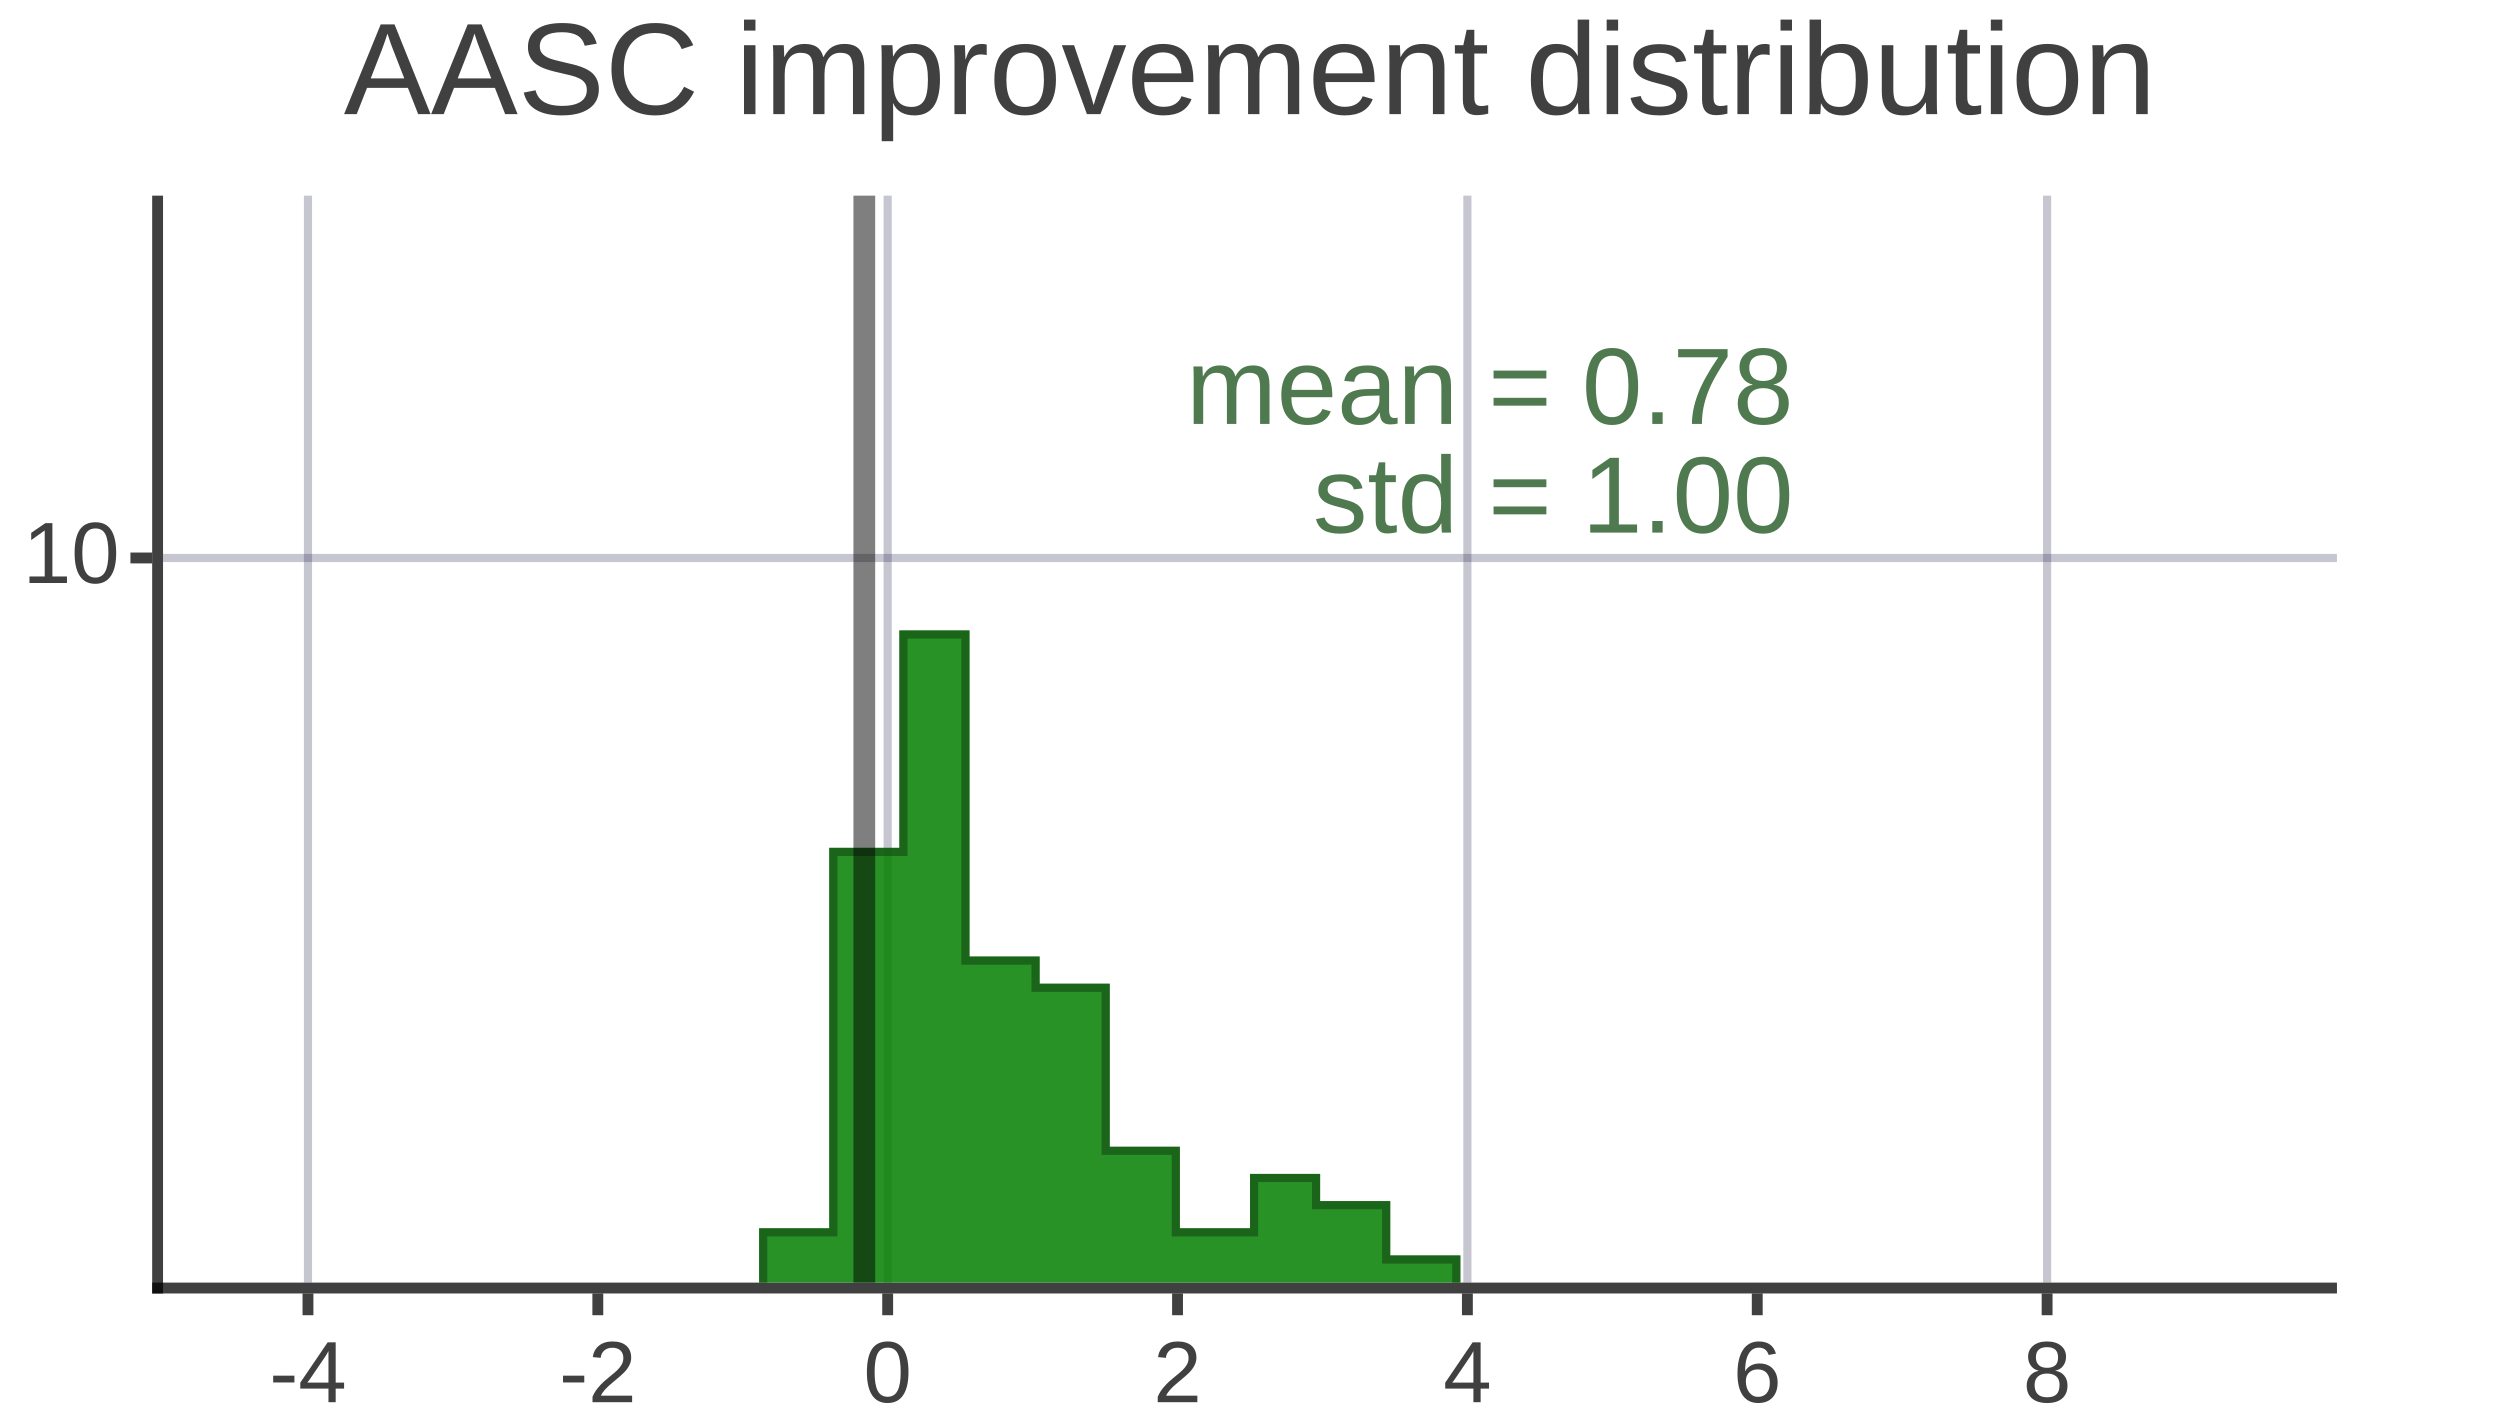
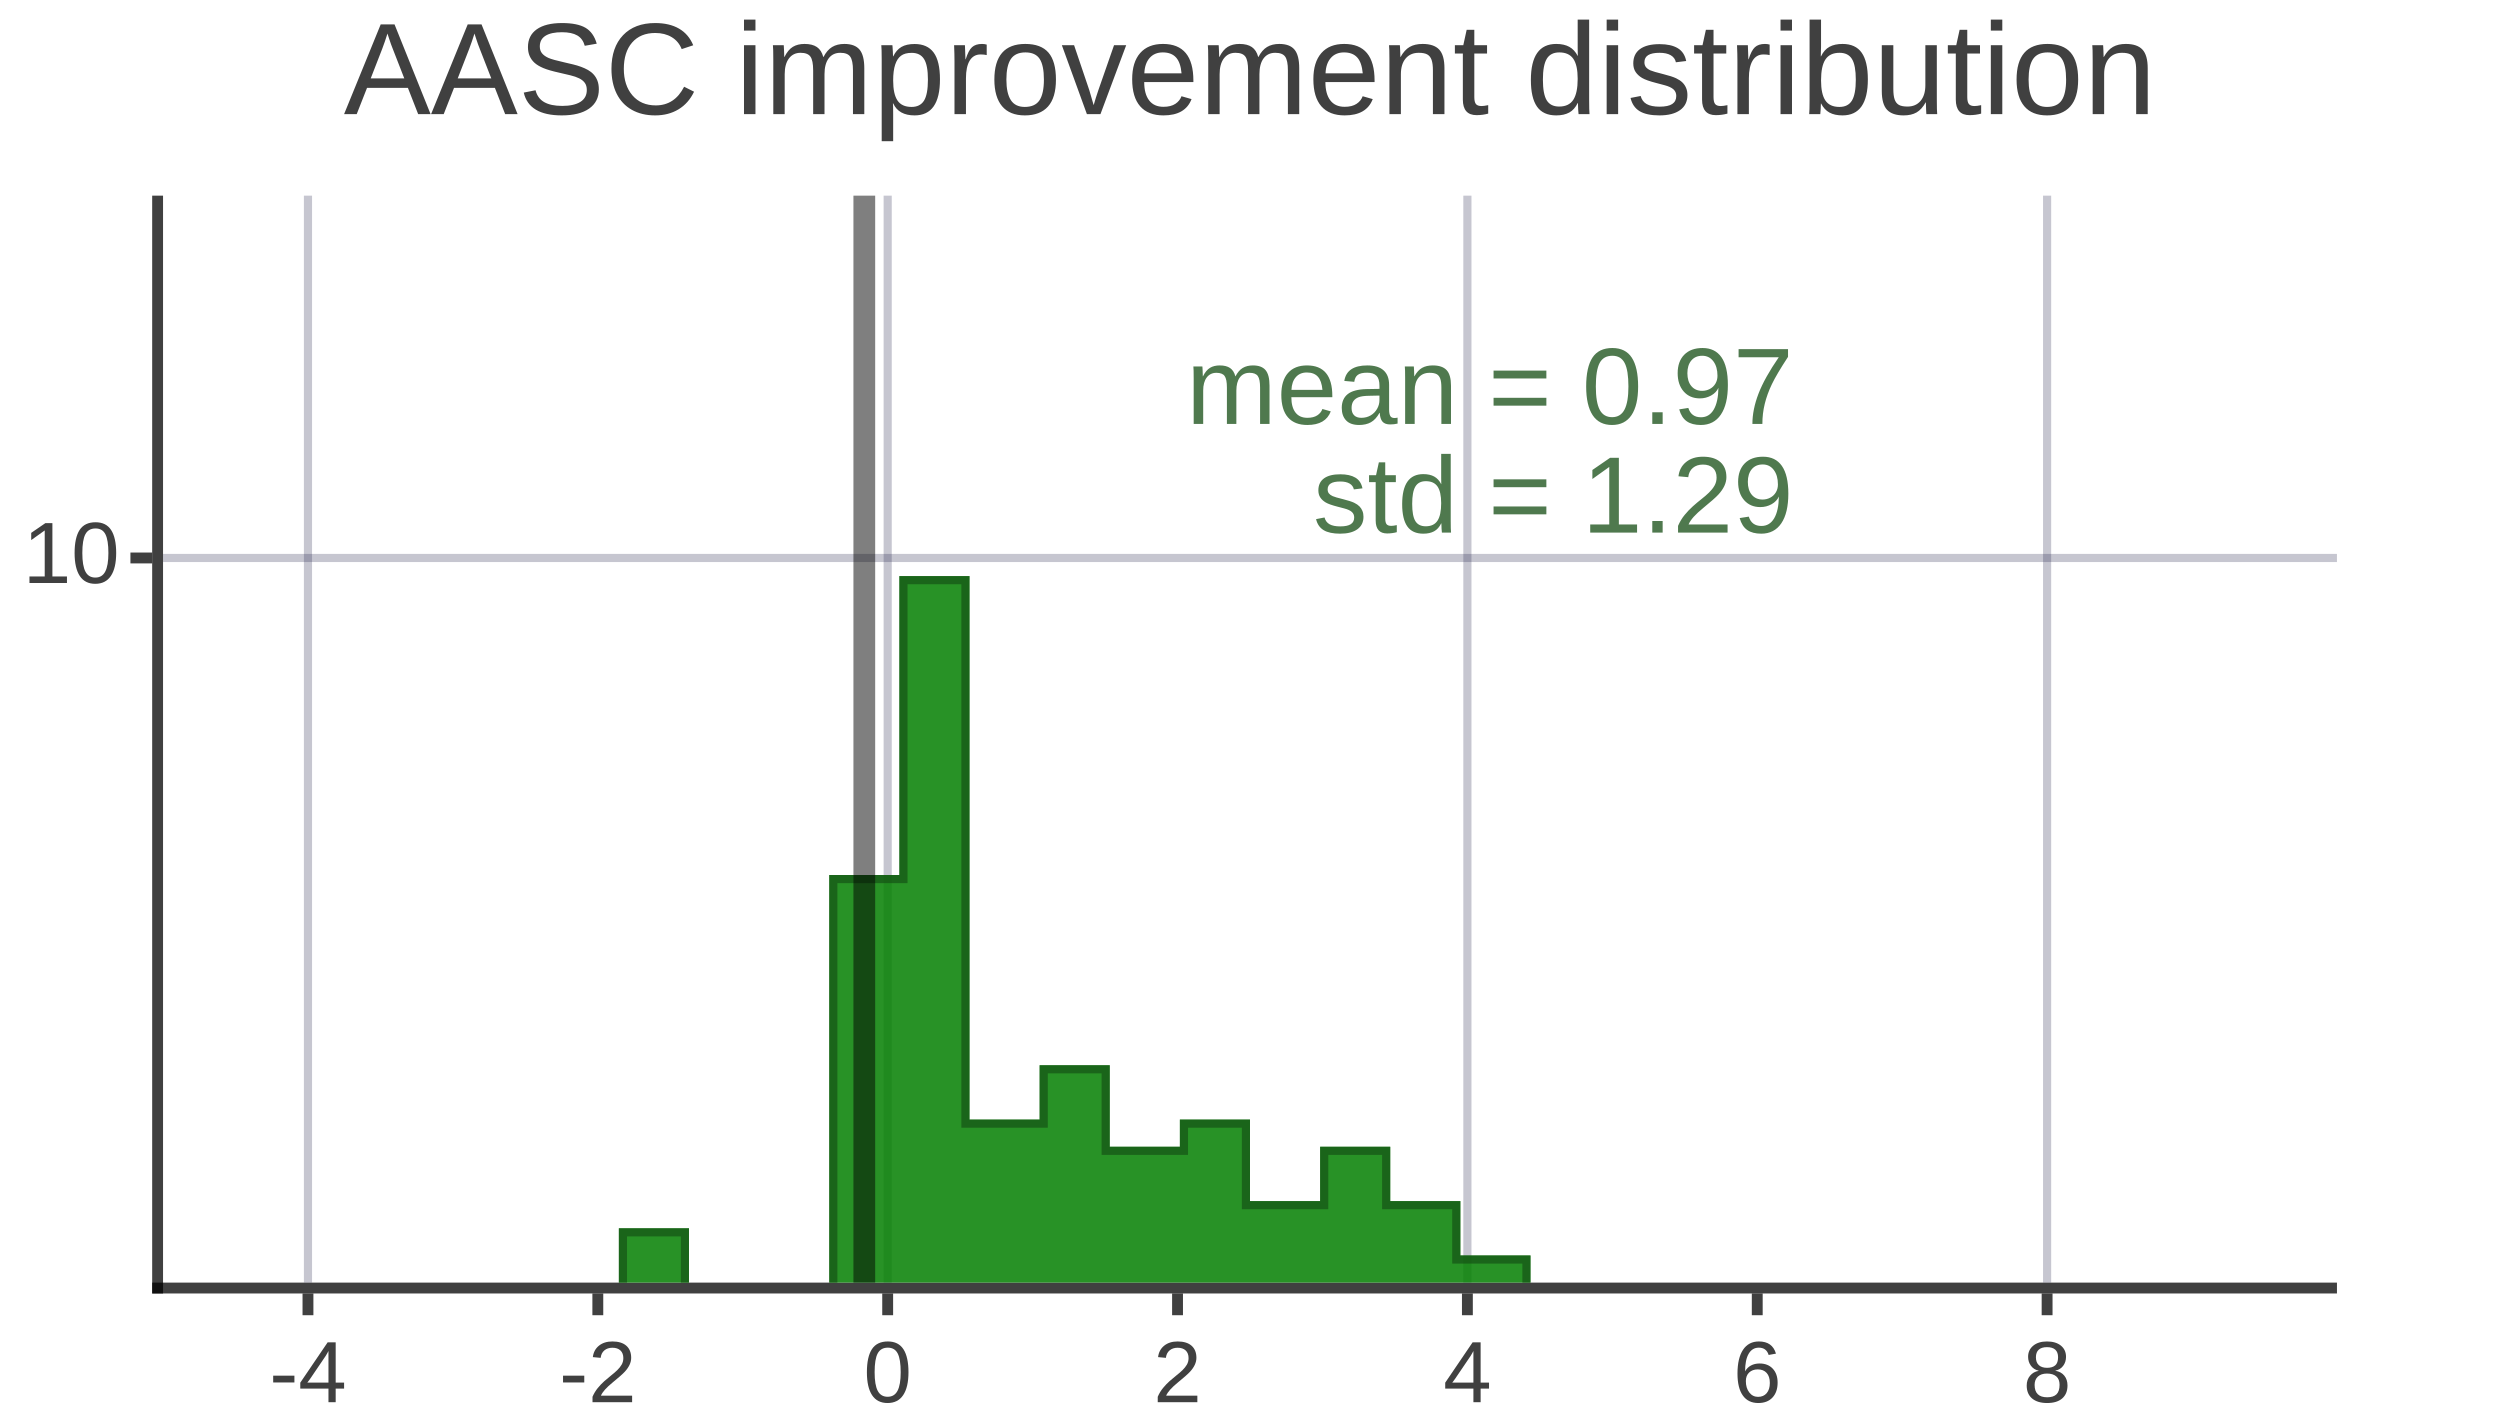
<svg xmlns="http://www.w3.org/2000/svg" xmlns:xlink="http://www.w3.org/1999/xlink" width="4600" height="2600" viewBox="0 0 2300 1300">
  <defs>
    <g id="d0">
      <path d="M-5.0,0 L-5.0,1010.0" fill="none" stroke="#000000" stroke-width="10.0" stroke-opacity="0.75" />
      <path d="M-10.0,1005.0 L2000,1005.0" fill="none" stroke="#000000" stroke-width="10.0" stroke-opacity="0.75" />
      <path d="M133.333,1010.0 L133.333,1030" fill="none" stroke="#000000" stroke-width="10.0" stroke-opacity="0.75" />
      <text x="133.333" y="1110" font-size="80" text-anchor="middle" fill="#000000" fill-opacity="0.75" font-family="Arial">-4</text>
      <path d="M400.0,1010.0 L400.0,1030" fill="none" stroke="#000000" stroke-width="10.0" stroke-opacity="0.75" />
      <text x="400.0" y="1110" font-size="80" text-anchor="middle" fill="#000000" fill-opacity="0.75" font-family="Arial">-2</text>
      <path d="M666.667,1010.0 L666.667,1030" fill="none" stroke="#000000" stroke-width="10.0" stroke-opacity="0.75" />
      <text x="666.667" y="1110" font-size="80" text-anchor="middle" fill="#000000" fill-opacity="0.75" font-family="Arial">0</text>
      <path d="M933.333,1010.0 L933.333,1030" fill="none" stroke="#000000" stroke-width="10.0" stroke-opacity="0.75" />
      <text x="933.333" y="1110" font-size="80" text-anchor="middle" fill="#000000" fill-opacity="0.75" font-family="Arial">2</text>
      <path d="M1200.0,1010.0 L1200.0,1030" fill="none" stroke="#000000" stroke-width="10.0" stroke-opacity="0.75" />
      <text x="1200.0" y="1110" font-size="80" text-anchor="middle" fill="#000000" fill-opacity="0.75" font-family="Arial">4</text>
      <path d="M1466.667,1010.0 L1466.667,1030" fill="none" stroke="#000000" stroke-width="10.0" stroke-opacity="0.75" />
      <text x="1466.667" y="1110" font-size="80" text-anchor="middle" fill="#000000" fill-opacity="0.75" font-family="Arial">6</text>
      <path d="M1733.333,1010.0 L1733.333,1030" fill="none" stroke="#000000" stroke-width="10.0" stroke-opacity="0.75" />
      <text x="1733.333" y="1110" font-size="80" text-anchor="middle" fill="#000000" fill-opacity="0.75" font-family="Arial">8</text>
      <path d="M133.333,0 L133.333,1000" fill="none" stroke="#1e1e46" stroke-width="7.5" stroke-opacity="0.25" />
      <path d="M666.667,0 L666.667,1000" fill="none" stroke="#1e1e46" stroke-width="7.5" stroke-opacity="0.25" />
      <path d="M1200.0,0 L1200.0,1000" fill="none" stroke="#1e1e46" stroke-width="7.5" stroke-opacity="0.25" />
      <path d="M1733.333,0 L1733.333,1000" fill="none" stroke="#1e1e46" stroke-width="7.5" stroke-opacity="0.25" />
      <path d="M-10.0,333.333 L-30,333.333" ill="none" stroke="#000000" stroke-width="10.0" stroke-opacity="0.75" />
      <text x="-40" y="356.333" font-size="80" text-anchor="end" fill="#000000" fill-opacity="0.75" font-family="Arial">10</text>
      <path d="M0,333.333 L2000,333.333" fill="none" stroke="#1e1e46" stroke-width="7.5" stroke-opacity="0.25" />
      <text x="1000.0" y="-75" font-size="120" text-anchor="middle" fill="#000000" fill-opacity="0.75" font-family="Arial">AASC improvement distribution</text>
    </g>
    <g id="d1">
-       <path d="M645.161,1000.0 V1000.0 M96.774,1000 V1000.0 M161.29,1000 V1000.0 M225.806,1000 V1000.0 M290.323,1000 V1000.0 M354.839,1000 V1000.0 M419.355,1000 V1000.0 M483.871,1000 V1000.0 M548.387,1000 V950.0 H612.903 V600.0 H677.419 V400.0 H741.935 V700.0 H806.452 V725.0 H870.968 V875.0 H935.484 V950.0 H1000.0 V900.0 H1064.516 V925.0 H1129.032 V975.0 H1193.548 V1000.0 M1258.065,1000 V1000.0 M1322.581,1000 V1000.0 M1387.097,1000 V1000.0 M1451.613,1000 V1000.0 M1516.129,1000 V1000.0 M1580.645,1000 V1000.0 M1645.161,1000 V1000.0 M1709.677,1000 V1000.0 M1774.194,1000 V1000.0 M1838.71,1000 V1000.0 M1903.226,1000 V1000.0 M1967.742,1000 V1000.0" stroke-width="7.5" stroke-opacity="0.75" stroke="none" fill="#027f00" opacity="0.85" />
-       <path d="M648.911,1000.0 V1000.0 M100.524,1000 V1000.0 M165.04,1000 V1000.0 M229.556,1000 V1000.0 M294.073,1000 V1000.0 M358.589,1000 V1000.0 M423.105,1000 V1000.0 M487.621,1000 V1000.0 M552.137,1000 V953.75 H616.653 V603.75 H681.169 V403.75 H738.185 V703.75 H802.702 V728.75 H867.218 V878.75 H931.734 V953.75 H1003.75 V903.75 H1060.766 V928.75 H1125.282 V978.75 H1189.798 V1000.0 M1261.815,1000 V1000.0 M1326.331,1000 V1000.0 M1390.847,1000 V1000.0 M1455.363,1000 V1000.0 M1519.879,1000 V1000.0 M1584.395,1000 V1000.0 M1648.911,1000 V1000.0 M1713.427,1000 V1000.0 M1777.944,1000 V1000.0 M1842.46,1000 V1000.0 M1906.976,1000 V1000.0 M1963.992,1000 V1000.0" stroke-width="7.5" stroke-opacity="0.637" stroke="#144c13" fill="none" />
+       <path d="M645.161,1000.0 V1000.0 M96.774,1000 V1000.0 M161.29,1000 V1000.0 M225.806,1000 V1000.0 M290.323,1000 V1000.0 M354.839,1000 V1000.0 M419.355,1000 V950.0 H483.871 V1000.0 M548.387,1000 V1000.0 M612.903,1000 V625.0 H677.419 V350.0 H741.935 V850.0 H806.452 V800.0 H870.968 V875.0 H935.484 V850.0 H1000.0 V925.0 H1064.516 V875.0 H1129.032 V925.0 H1193.548 V975.0 H1258.065 V1000.0 M1322.581,1000 V1000.0 M1387.097,1000 V1000.0 M1451.613,1000 V1000.0 M1516.129,1000 V1000.0 M1580.645,1000 V1000.0 M1645.161,1000 V1000.0 M1709.677,1000 V1000.0 M1774.194,1000 V1000.0 M1838.71,1000 V1000.0 M1903.226,1000 V1000.0 M1967.742,1000 V1000.0" stroke-width="7.5" stroke-opacity="0.75" stroke="none" fill="#027f00" opacity="0.85" />
+       <path d="M648.911,1000.0 V1000.0 M100.524,1000 V1000.0 M165.04,1000 V1000.0 M229.556,1000 V1000.0 M294.073,1000 V1000.0 M358.589,1000 V1000.0 M423.105,1000 V953.75 H480.121 V1000.0 M552.137,1000 V1000.0 M616.653,1000 V628.75 H681.169 V353.75 H738.185 V853.75 H810.202 V803.75 H867.218 V878.75 H939.234 V853.75 H996.25 V928.75 H1068.266 V878.75 H1125.282 V928.75 H1189.798 V978.75 H1254.315 V1000.0 M1326.331,1000 V1000.0 M1390.847,1000 V1000.0 M1455.363,1000 V1000.0 M1519.879,1000 V1000.0 M1584.395,1000 V1000.0 M1648.911,1000 V1000.0 M1713.427,1000 V1000.0 M1777.944,1000 V1000.0 M1842.46,1000 V1000.0 M1906.976,1000 V1000.0 M1963.992,1000 V1000.0" stroke-width="7.5" stroke-opacity="0.637" stroke="#144c13" fill="none" />
    </g>
    <g id="d2">
      <use xlink:href="#d0" x="150.0" y="150.0" />
      <use xlink:href="#d1" x="150.0" y="150.0" />
      <path d="M795.161,150.0 L795.161,1150.0" stroke-width="20" stroke-opacity="0.5" stroke="#000000" />
-       <text x="1650.0" y="360.0" font-size="100" fill="#144c13" opacity="0.75" text-anchor="end" font-family="Arial">mean = 0.78</text>
-       <text x="1650.0" y="460.0" font-size="100" fill="#144c13" opacity="0.75" text-anchor="end" font-family="Arial">std = 1.00</text>
+       <text x="1650.0" y="360.0" font-size="100" fill="#144c13" opacity="0.75" text-anchor="end" font-family="Arial">mean = 0.97</text>
+       <text x="1650.0" y="460.0" font-size="100" fill="#144c13" opacity="0.75" text-anchor="end" font-family="Arial">std = 1.29</text>
    </g>
  </defs>
  <rect x="-5" y="-5" width="2310" height="1310" fill="#ffffff" />
  <use xlink:href="#d2" x="0" y="30" />
</svg>
